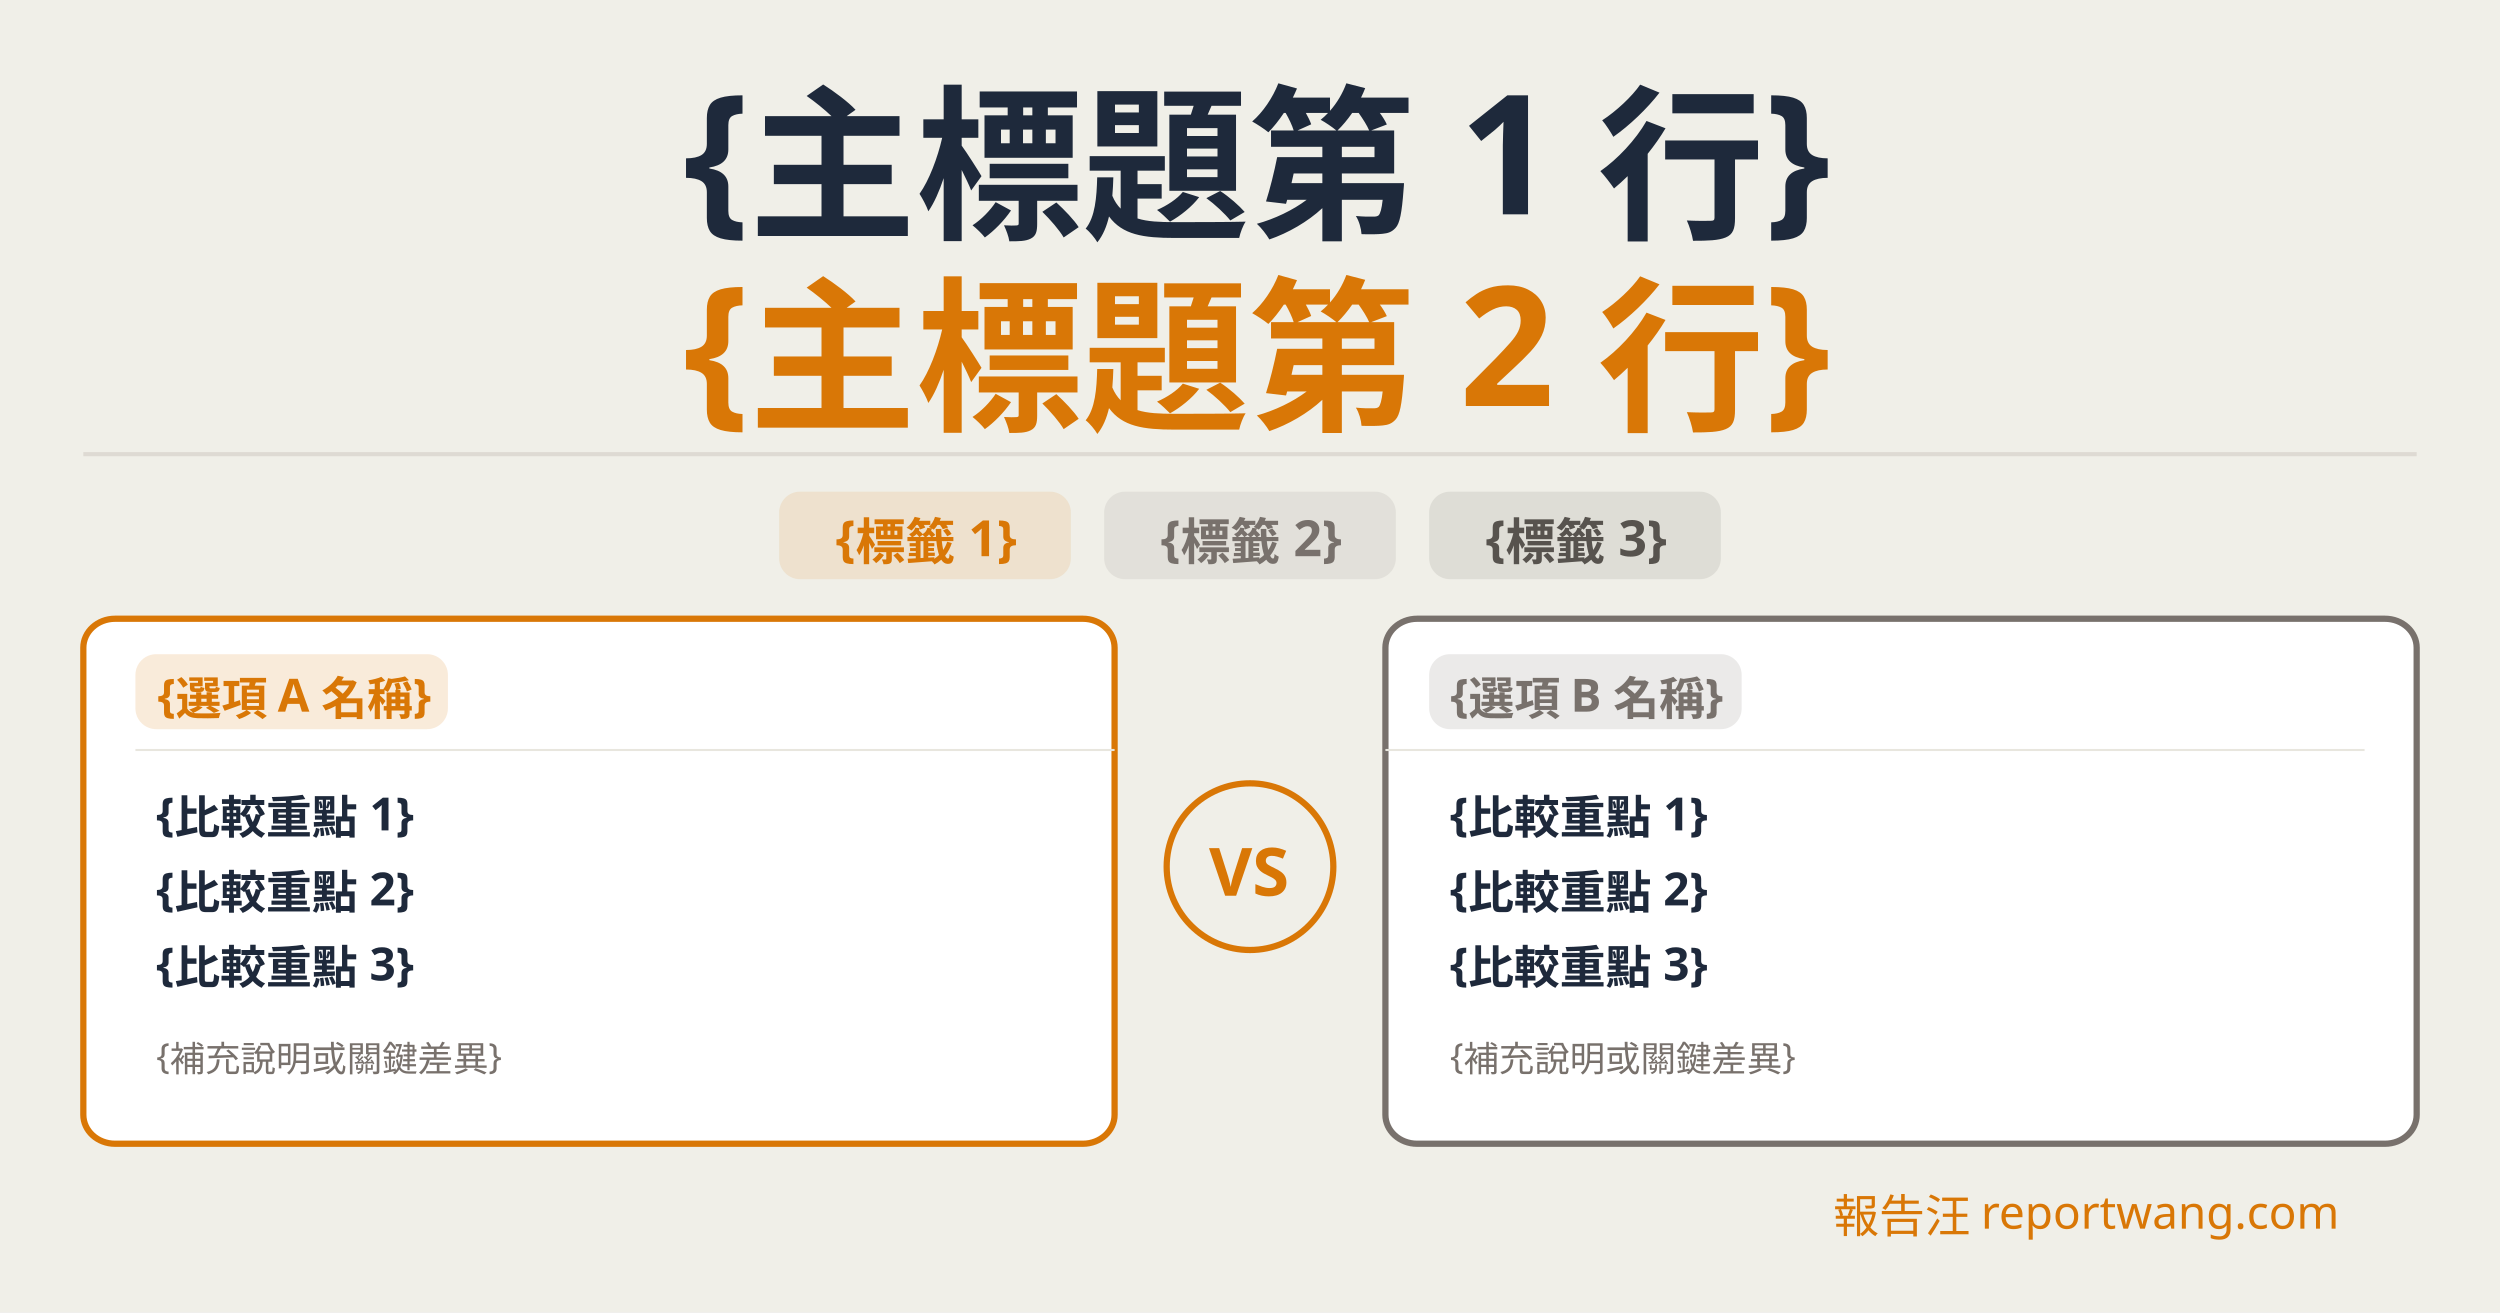
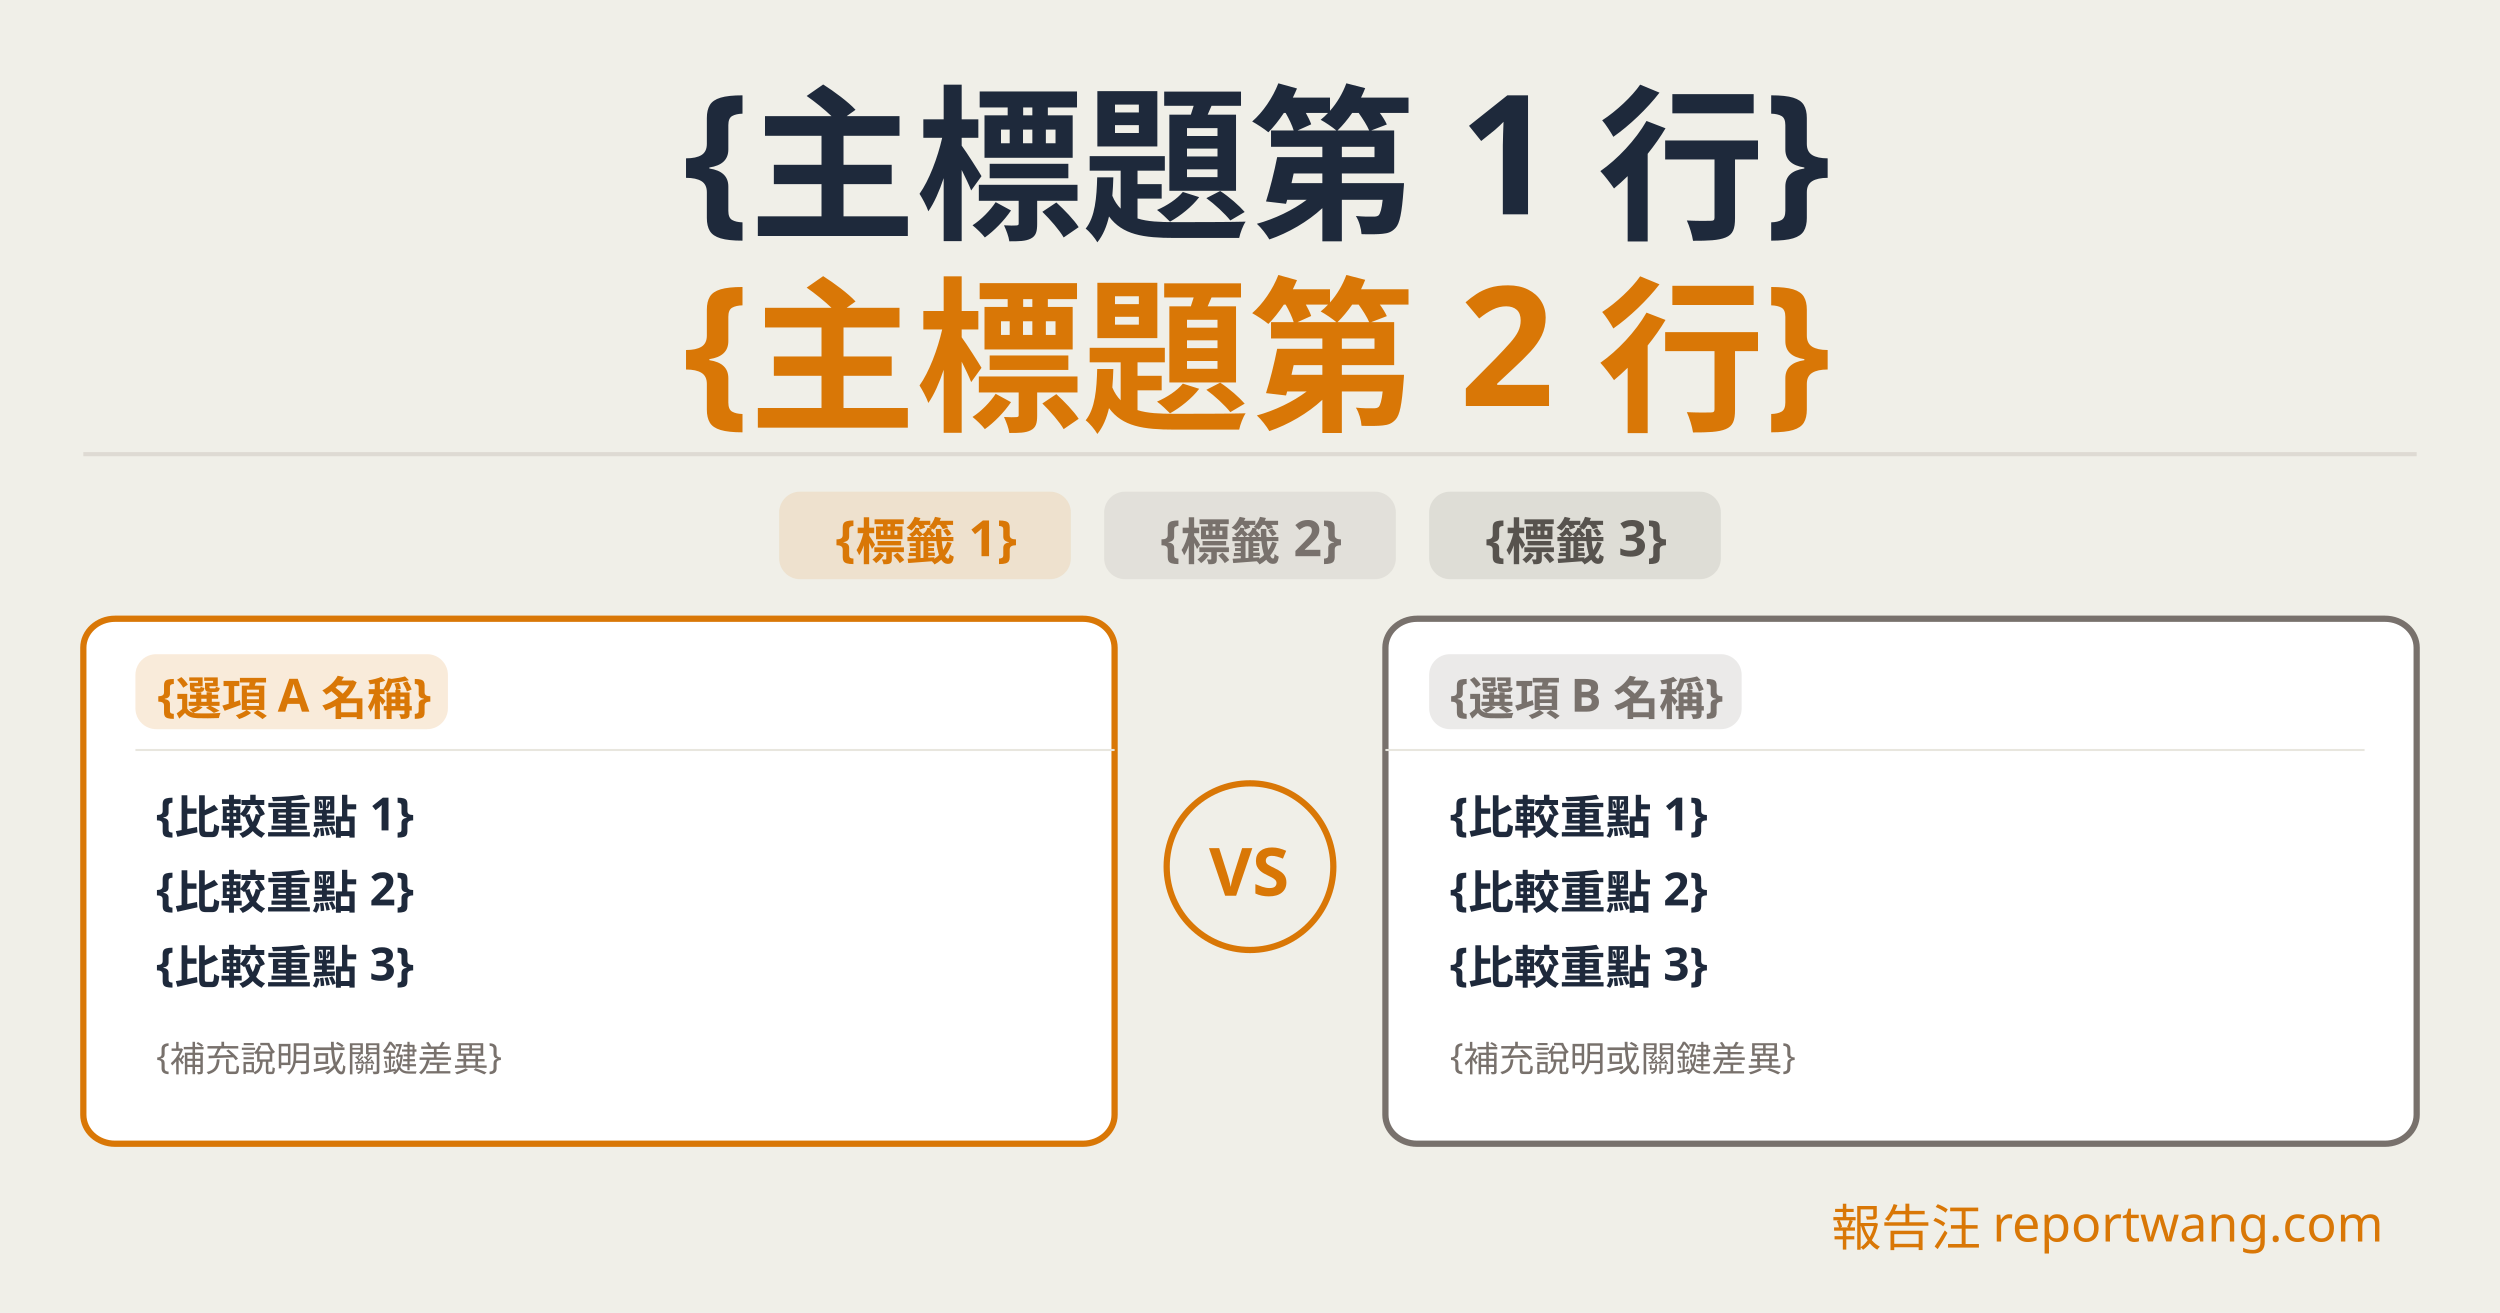
- <svg xmlns="http://www.w3.org/2000/svg" width="1200" height="630" viewBox="0 0 1200 630" fill="none">
+ <svg xmlns="http://www.w3.org/2000/svg" width="1200" height="630" viewBox="0 0 1200 630" fill="none" font-family="'Noto Sans TC', sans-serif">
+   <rect width="1200" height="630" fill="#f0efe8" />
  <g clip-path="url(#clip0_1_168)">
    <path d="M1200 0H0V630H1200V0Z" fill="#F0EFE8" />
-     <text fill="#1E293B" style="white-space: pre" xml:space="preserve" font-family="Noto Sans TC" font-size="80" font-weight="bold" letter-spacing="0em">
+     <text fill="#1E293B" style="white-space: pre" xml:space="preserve" font-size="80" font-weight="bold" letter-spacing="0em">
      <tspan x="328.086" y="102.88">{主標題第 1 行}</tspan>
    </text>
-     <text fill="#D97706" style="white-space: pre" xml:space="preserve" font-family="Noto Sans TC" font-size="80" font-weight="bold" letter-spacing="0em">
+     <text fill="#D97706" style="white-space: pre" xml:space="preserve" font-size="80" font-weight="bold" letter-spacing="0em">
      <tspan x="328.086" y="194.88">{主標題第 2 行}</tspan>
    </text>
    <path d="M40 218H1160" stroke="#DEDAD3" stroke-width="2" />
    <path opacity="0.12" d="M504 236H384C378.477 236 374 240.477 374 246V268C374 273.523 378.477 278 384 278H504C509.523 278 514 273.523 514 268V246C514 240.477 509.523 236 504 236Z" fill="#D97706" />
-     <text fill="#D97706" style="white-space: pre" xml:space="preserve" font-family="Noto Sans TC" font-size="24" font-weight="bold" letter-spacing="0em">
+     <text fill="#D97706" style="white-space: pre" xml:space="preserve" font-size="24" font-weight="bold" letter-spacing="0em">
      <tspan x="401.145" y="266.964">{標籤 1}</tspan>
    </text>
    <path opacity="0.12" d="M660 236H540C534.477 236 530 240.477 530 246V268C530 273.523 534.477 278 540 278H660C665.523 278 670 273.523 670 268V246C670 240.477 665.523 236 660 236Z" fill="#78716C" />
-     <text fill="#78716C" style="white-space: pre" xml:space="preserve" font-family="Noto Sans TC" font-size="24" font-weight="bold" letter-spacing="0em">
+     <text fill="#78716C" style="white-space: pre" xml:space="preserve" font-size="24" font-weight="bold" letter-spacing="0em">
      <tspan x="557.145" y="266.964">{標籤 2}</tspan>
    </text>
    <path opacity="0.12" d="M816 236H696C690.477 236 686 240.477 686 246V268C686 273.523 690.477 278 696 278H816C821.523 278 826 273.523 826 268V246C826 240.477 821.523 236 816 236Z" fill="#57534E" />
-     <text fill="#57534E" style="white-space: pre" xml:space="preserve" font-family="Noto Sans TC" font-size="24" font-weight="bold" letter-spacing="0em">
+     <text fill="#57534E" style="white-space: pre" xml:space="preserve" font-size="24" font-weight="bold" letter-spacing="0em">
      <tspan x="713.145" y="266.964">{標籤 3}</tspan>
    </text>
    <path d="M519.769 297H55.231C46.819 297 40 303.225 40 310.903V535.097C40 542.775 46.819 549 55.231 549H519.769C528.181 549 535 542.775 535 535.097V310.903C535 303.225 528.181 297 519.769 297Z" fill="white" stroke="#D97706" stroke-width="3" />
-     <text fill="#D97706" style="white-space: pre" xml:space="preserve" font-family="Noto Sans TC" font-size="22" font-weight="bold" letter-spacing="0em">
+     <text fill="#D97706" style="white-space: pre" xml:space="preserve" font-size="22" font-weight="bold" letter-spacing="0em">
      <tspan x="75.654" y="341.592">{選項 A 名稱}</tspan>
    </text>
    <path d="M65 360H535" stroke="#E8E6DE" />
    <path opacity="0.15" d="M205 314H75C69.477 314 65 318.477 65 324V340C65 345.523 69.477 350 75 350H205C210.523 350 215 345.523 215 340V324C215 318.477 210.523 314 205 314Z" fill="#D97706" />
-     <text fill="#1E293B" style="white-space: pre" xml:space="preserve" font-family="Noto Sans TC" font-size="22" font-weight="bold" letter-spacing="0em">
+     <text fill="#1E293B" style="white-space: pre" xml:space="preserve" font-size="22" font-weight="bold" letter-spacing="0em">
      <tspan x="75" y="398.592">{比較重點 1}</tspan>
    </text>
-     <text fill="#1E293B" style="white-space: pre" xml:space="preserve" font-family="Noto Sans TC" font-size="22" font-weight="bold" letter-spacing="0em">
+     <text fill="#1E293B" style="white-space: pre" xml:space="preserve" font-size="22" font-weight="bold" letter-spacing="0em">
      <tspan x="75" y="434.592">{比較重點 2}</tspan>
    </text>
-     <text fill="#1E293B" style="white-space: pre" xml:space="preserve" font-family="Noto Sans TC" font-size="22" font-weight="bold" letter-spacing="0em">
+     <text fill="#1E293B" style="white-space: pre" xml:space="preserve" font-size="22" font-weight="bold" letter-spacing="0em">
      <tspan x="75" y="470.592">{比較重點 3}</tspan>
    </text>
-     <text fill="#78716C" style="white-space: pre" xml:space="preserve" font-family="Noto Sans TC" font-size="17" letter-spacing="0em">
+     <text fill="#78716C" style="white-space: pre" xml:space="preserve" font-size="17" letter-spacing="0em">
      <tspan x="75" y="512.912">{補充說明或關鍵差異}</tspan>
    </text>
    <path d="M1144.77 297H680.231C671.819 297 665 303.225 665 310.903V535.097C665 542.775 671.819 549 680.231 549H1144.77C1153.18 549 1160 542.775 1160 535.097V310.903C1160 303.225 1153.18 297 1144.77 297Z" fill="white" stroke="#78716C" stroke-width="3" />
    <path d="M665 360H1135" stroke="#E8E6DE" />
    <path opacity="0.15" d="M826 314H696C690.477 314 686 318.477 686 324V340C686 345.523 690.477 350 696 350H826C831.523 350 836 345.523 836 340V324C836 318.477 831.523 314 826 314Z" fill="#78716C" />
-     <text fill="#78716C" style="white-space: pre" xml:space="preserve" font-family="Noto Sans TC" font-size="22" font-weight="bold" letter-spacing="0em">
+     <text fill="#78716C" style="white-space: pre" xml:space="preserve" font-size="22" font-weight="bold" letter-spacing="0em">
      <tspan x="696.214" y="341.592">{選項 B 名稱}</tspan>
    </text>
-     <text fill="#1E293B" style="white-space: pre" xml:space="preserve" font-family="Noto Sans TC" font-size="22" font-weight="bold" letter-spacing="0em">
+     <text fill="#1E293B" style="white-space: pre" xml:space="preserve" font-size="22" font-weight="bold" letter-spacing="0em">
      <tspan x="696" y="398.592">{比較重點 1}</tspan>
    </text>
-     <text fill="#1E293B" style="white-space: pre" xml:space="preserve" font-family="Noto Sans TC" font-size="22" font-weight="bold" letter-spacing="0em">
+     <text fill="#1E293B" style="white-space: pre" xml:space="preserve" font-size="22" font-weight="bold" letter-spacing="0em">
      <tspan x="696" y="434.592">{比較重點 2}</tspan>
    </text>
-     <text fill="#1E293B" style="white-space: pre" xml:space="preserve" font-family="Noto Sans TC" font-size="22" font-weight="bold" letter-spacing="0em">
+     <text fill="#1E293B" style="white-space: pre" xml:space="preserve" font-size="22" font-weight="bold" letter-spacing="0em">
      <tspan x="696" y="470.592">{比較重點 3}</tspan>
    </text>
-     <text fill="#78716C" style="white-space: pre" xml:space="preserve" font-family="Noto Sans TC" font-size="17" letter-spacing="0em">
+     <text fill="#78716C" style="white-space: pre" xml:space="preserve" font-size="17" letter-spacing="0em">
      <tspan x="696" y="512.912">{補充說明或關鍵差異}</tspan>
    </text>
    <path d="M600 456C622.091 456 640 438.091 640 416C640 393.909 622.091 376 600 376C577.909 376 560 393.909 560 416C560 438.091 577.909 456 600 456Z" fill="#F0EFE8" stroke="#D97706" stroke-width="3" />
-     <text fill="#D97706" style="white-space: pre" xml:space="preserve" font-family="Noto Sans TC" font-size="32" font-weight="bold" letter-spacing="0em">
+     <text fill="#D97706" style="white-space: pre" xml:space="preserve" font-size="32" font-weight="bold" letter-spacing="0em">
      <tspan x="580.312" y="429.952">VS</tspan>
    </text>
-     <text fill="#D97706" style="white-space: pre" xml:space="preserve" font-family="Noto Sans TC" font-size="22" letter-spacing="0em">
-       <tspan x="879.924" y="591.592">報告汪 reportwang.com</tspan>
+     <text fill="#D97706" style="white-space: pre" xml:space="preserve" font-size="24" letter-spacing="0em">
+       <tspan x="879.008" y="597.928">報告汪 reportwang.com</tspan>
    </text>
  </g>
  <defs>
    <clipPath id="clip0_1_168">
      <rect width="1200" height="630" fill="white" />
    </clipPath>
  </defs>
</svg>
